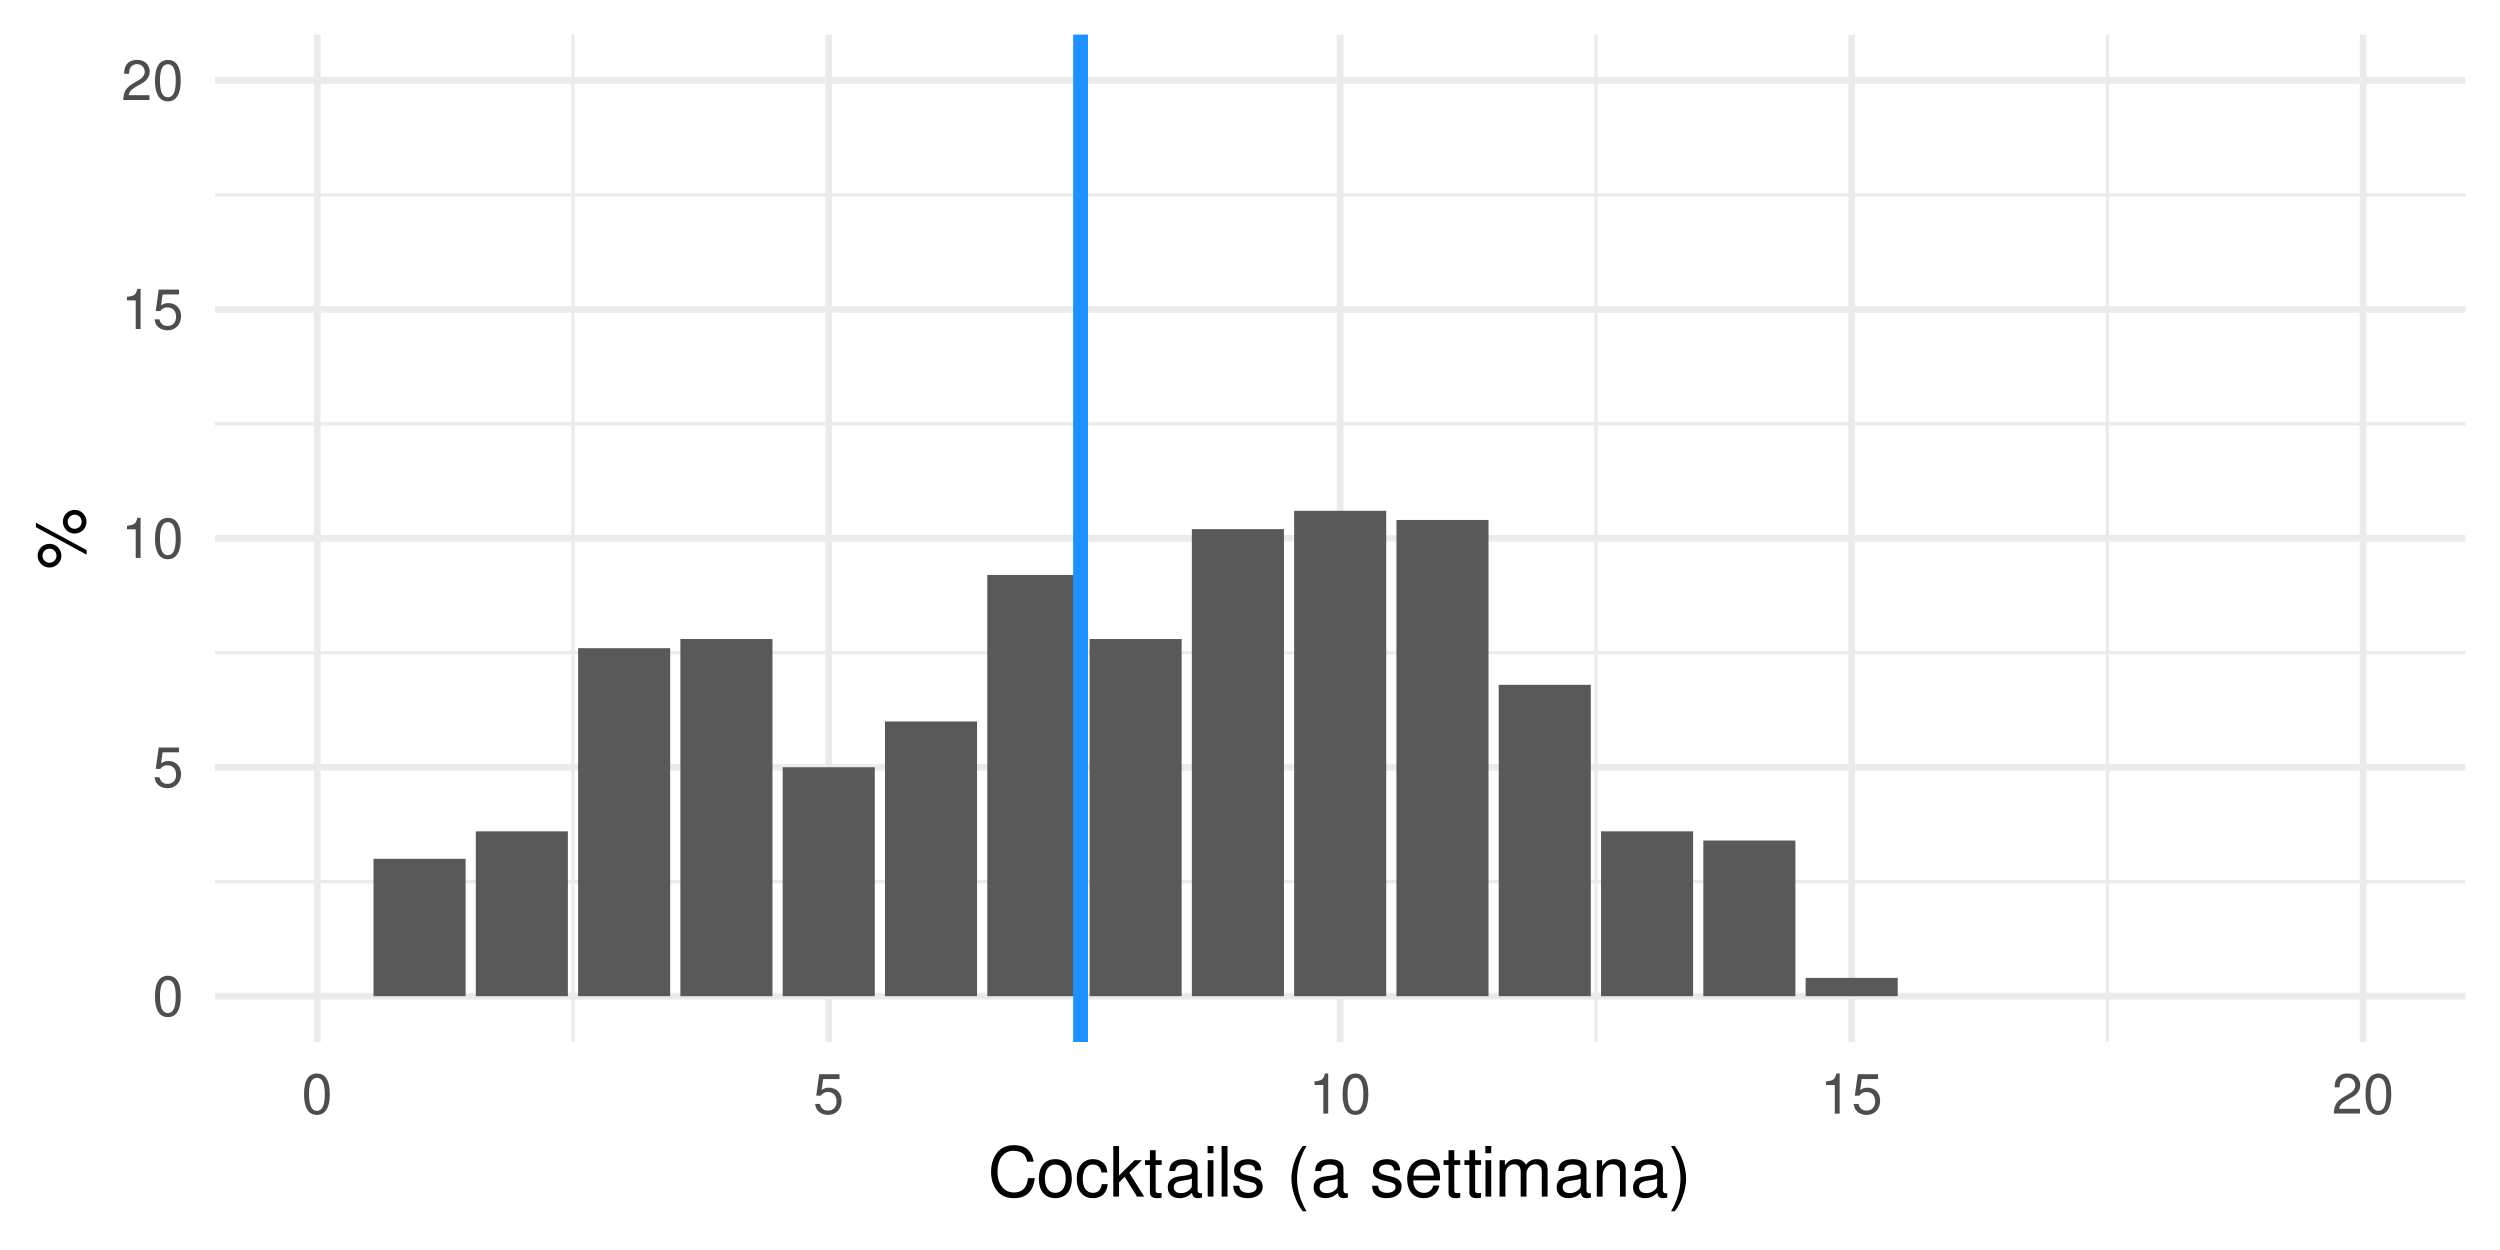
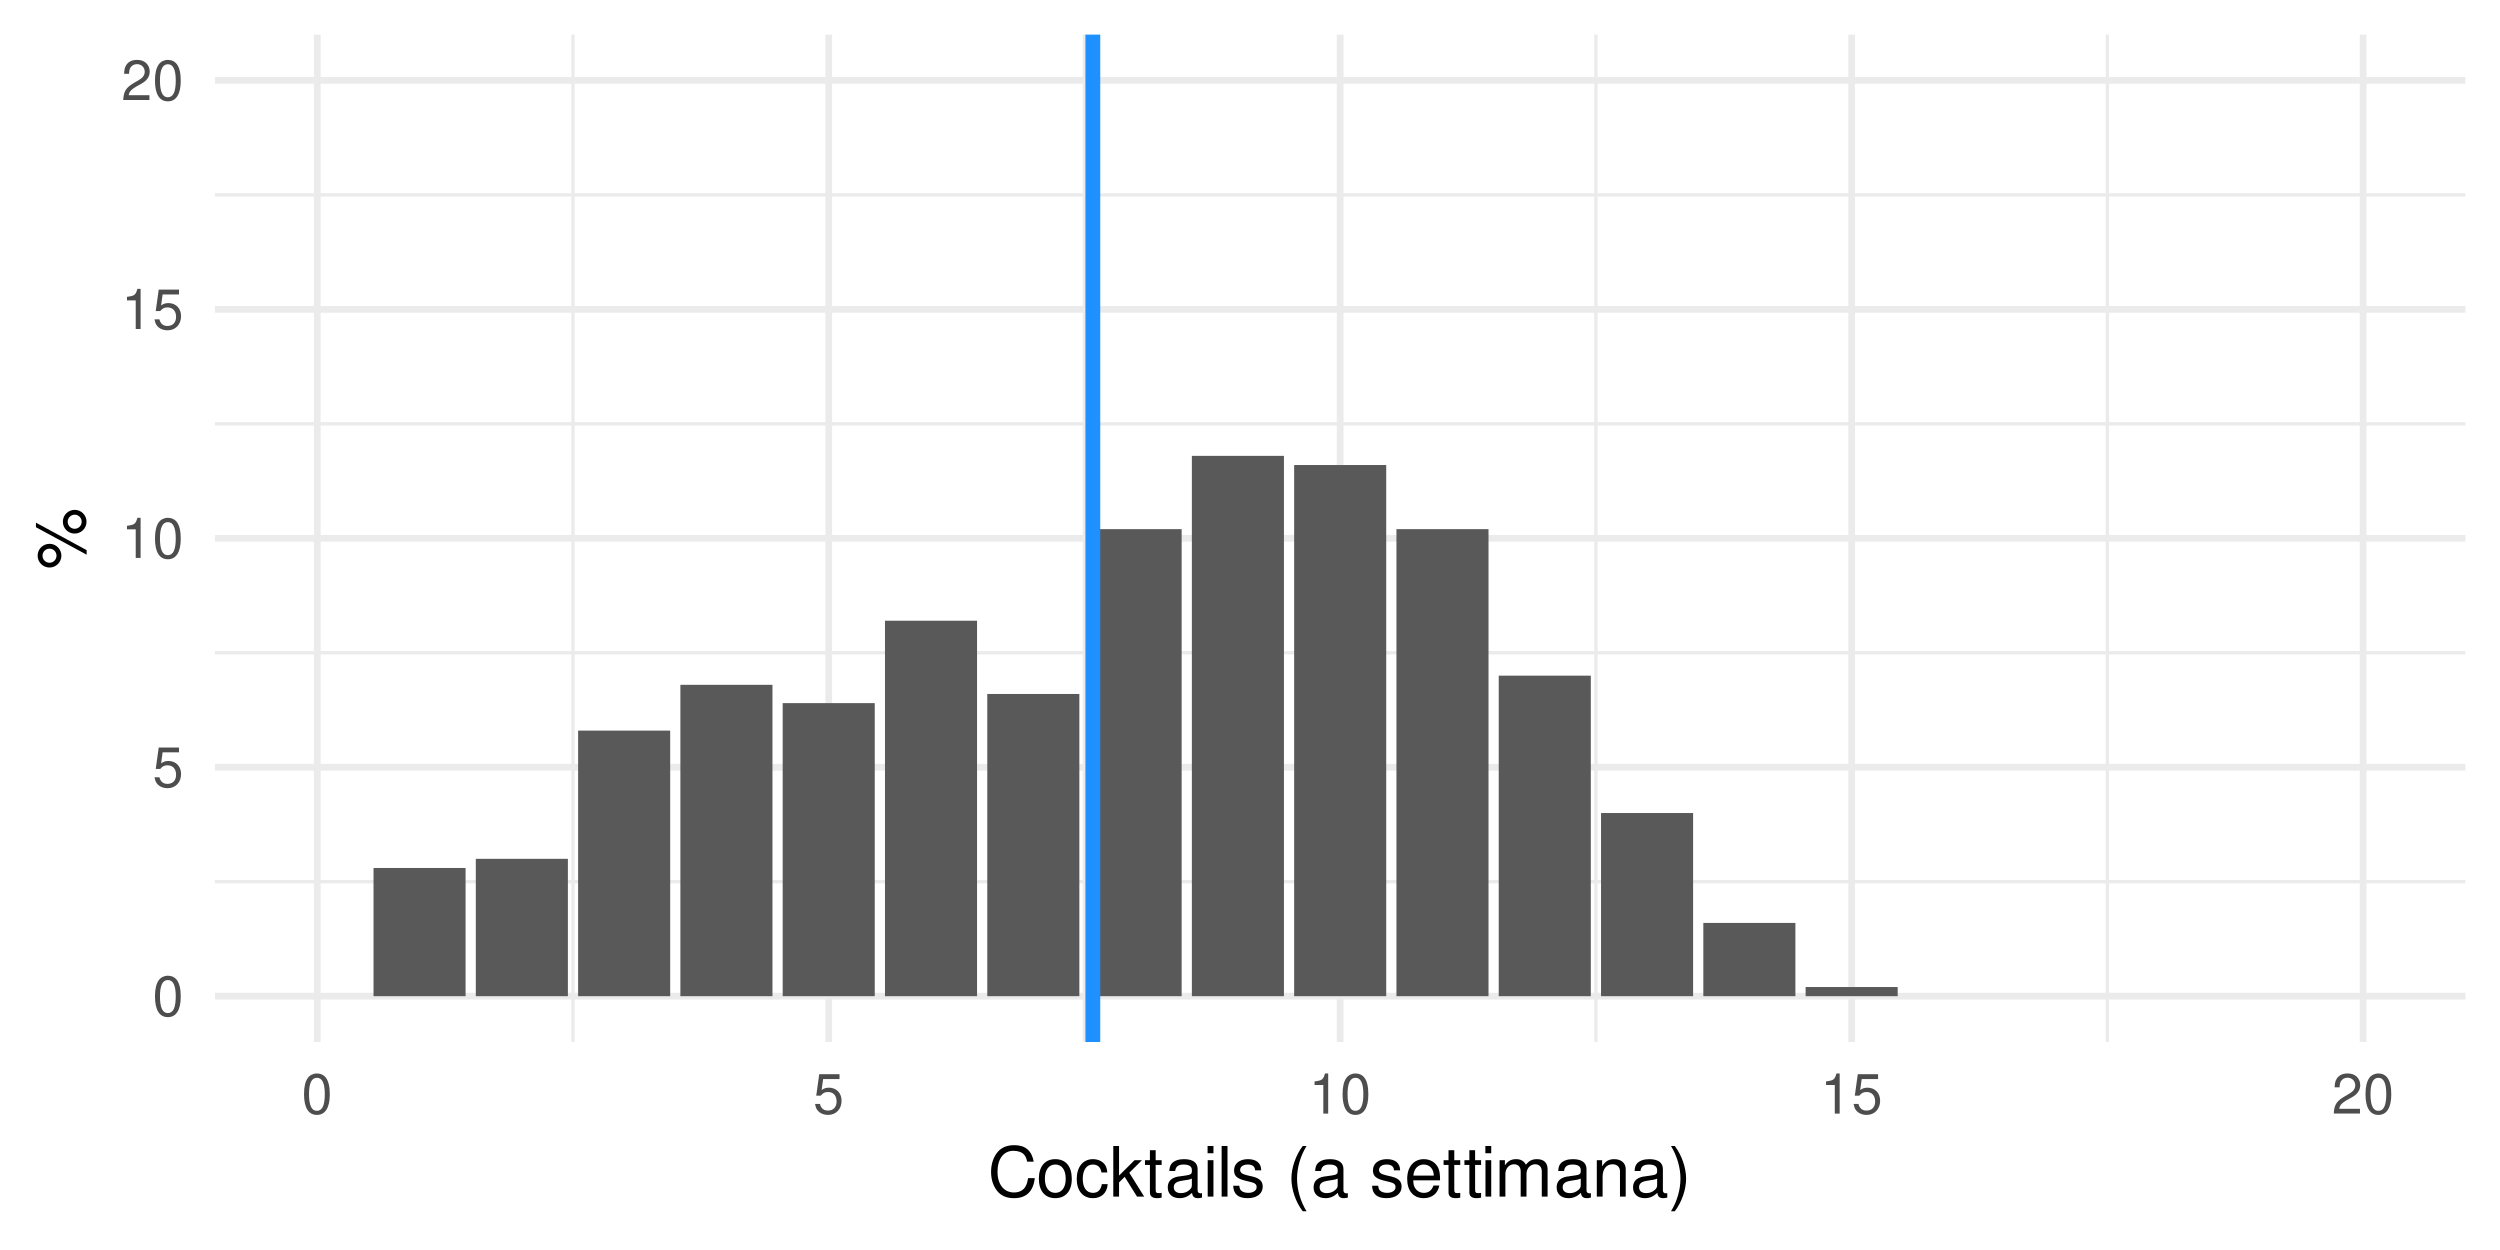
<svg xmlns="http://www.w3.org/2000/svg" xmlns:xlink="http://www.w3.org/1999/xlink" width="720pt" height="360pt" viewBox="0 0 720 360" version="1.1">
  <defs>
    <g>
      <symbol overflow="visible" id="glyph0-0">
        <path style="stroke:none;" d="" />
      </symbol>
      <symbol overflow="visible" id="glyph0-1">
        <path style="stroke:none;" d="M 4.406 -11.562 C 3.344 -11.562 2.391 -11.094 1.797 -10.297 C 1.062 -9.281 0.688 -7.75 0.688 -5.594 C 0.688 -1.703 1.969 0.375 4.406 0.375 C 6.797 0.375 8.109 -1.703 8.109 -5.5 C 8.109 -7.75 7.766 -9.25 7.016 -10.297 C 6.422 -11.109 5.469 -11.562 4.406 -11.562 Z M 4.406 -10.312 C 5.922 -10.312 6.672 -8.766 6.672 -5.625 C 6.672 -2.344 5.938 -0.797 4.375 -0.797 C 2.875 -0.797 2.125 -2.406 2.125 -5.578 C 2.125 -8.766 2.875 -10.312 4.406 -10.312 Z M 4.406 -10.312 " />
      </symbol>
      <symbol overflow="visible" id="glyph0-2">
        <path style="stroke:none;" d="M 7.609 -11.344 L 1.766 -11.344 L 0.906 -5.172 L 2.203 -5.172 C 2.859 -5.953 3.406 -6.219 4.297 -6.219 C 5.828 -6.219 6.766 -5.188 6.766 -3.5 C 6.766 -1.875 5.828 -0.875 4.281 -0.875 C 3.062 -0.875 2.297 -1.5 1.969 -2.781 L 0.562 -2.781 C 0.75 -1.859 0.906 -1.406 1.25 -0.984 C 1.891 -0.125 3.047 0.375 4.312 0.375 C 6.609 0.375 8.203 -1.297 8.203 -3.703 C 8.203 -5.938 6.719 -7.469 4.547 -7.469 C 3.75 -7.469 3.109 -7.266 2.453 -6.781 L 2.891 -9.953 L 7.609 -9.953 Z M 7.609 -11.344 " />
      </symbol>
      <symbol overflow="visible" id="glyph0-3">
        <path style="stroke:none;" d="M 4.141 -8.234 L 4.141 0 L 5.547 0 L 5.547 -11.562 L 4.625 -11.562 C 4.125 -9.797 3.812 -9.547 1.625 -9.266 L 1.625 -8.234 Z M 4.141 -8.234 " />
      </symbol>
      <symbol overflow="visible" id="glyph0-4">
        <path style="stroke:none;" d="M 8.094 -1.391 L 2.125 -1.391 C 2.266 -2.359 2.781 -2.953 4.172 -3.812 L 5.781 -4.703 C 7.359 -5.578 8.172 -6.766 8.172 -8.188 C 8.172 -9.156 7.797 -10.047 7.125 -10.672 C 6.453 -11.281 5.609 -11.562 4.547 -11.562 C 3.109 -11.562 2.031 -11.062 1.406 -10.062 C 1.016 -9.453 0.828 -8.734 0.797 -7.562 L 2.203 -7.562 C 2.25 -8.359 2.359 -8.812 2.547 -9.203 C 2.906 -9.906 3.641 -10.344 4.5 -10.344 C 5.781 -10.344 6.734 -9.406 6.734 -8.156 C 6.734 -7.234 6.203 -6.438 5.203 -5.859 L 3.734 -4.984 C 1.359 -3.625 0.672 -2.547 0.547 -0.016 L 8.094 -0.016 Z M 8.094 -1.391 " />
      </symbol>
      <symbol overflow="visible" id="glyph1-0">
        <path style="stroke:none;" d="" />
      </symbol>
      <symbol overflow="visible" id="glyph1-1">
        <path style="stroke:none;" d="M 13.234 -10.062 C 12.656 -13.266 10.812 -14.812 7.625 -14.812 C 5.656 -14.812 4.078 -14.203 3 -13 C 1.688 -11.562 0.953 -9.484 0.953 -7.125 C 0.953 -4.719 1.703 -2.656 3.062 -1.234 C 4.203 -0.078 5.641 0.453 7.547 0.453 C 11.094 0.453 13.094 -1.453 13.547 -5.312 L 11.625 -5.312 C 11.453 -4.312 11.266 -3.641 10.953 -3.062 C 10.359 -1.859 9.125 -1.188 7.562 -1.188 C 4.656 -1.188 2.812 -3.5 2.812 -7.141 C 2.812 -10.875 4.562 -13.188 7.406 -13.188 C 8.578 -13.188 9.688 -12.844 10.281 -12.266 C 10.812 -11.766 11.125 -11.156 11.344 -10.062 Z M 13.234 -10.062 " />
      </symbol>
      <symbol overflow="visible" id="glyph1-2">
        <path style="stroke:none;" d="M 5.438 -10.781 C 2.484 -10.781 0.719 -8.688 0.719 -5.156 C 0.719 -1.625 2.484 0.453 5.453 0.453 C 8.422 0.453 10.203 -1.641 10.203 -5.078 C 10.203 -8.719 8.484 -10.781 5.438 -10.781 Z M 5.453 -9.234 C 7.344 -9.234 8.453 -7.703 8.453 -5.094 C 8.453 -2.625 7.297 -1.078 5.453 -1.078 C 3.594 -1.078 2.453 -2.625 2.453 -5.156 C 2.453 -7.703 3.594 -9.234 5.453 -9.234 Z M 5.453 -9.234 " />
      </symbol>
      <symbol overflow="visible" id="glyph1-3">
        <path style="stroke:none;" d="M 9.422 -6.953 C 9.344 -7.984 9.125 -8.641 8.719 -9.219 C 8 -10.203 6.734 -10.781 5.281 -10.781 C 2.438 -10.781 0.625 -8.547 0.625 -5.062 C 0.625 -1.688 2.422 0.453 5.266 0.453 C 7.766 0.453 9.344 -1.047 9.547 -3.594 L 7.859 -3.594 C 7.578 -1.922 6.719 -1.078 5.297 -1.078 C 3.453 -1.078 2.359 -2.578 2.359 -5.062 C 2.359 -7.688 3.438 -9.234 5.266 -9.234 C 6.656 -9.234 7.547 -8.422 7.734 -6.953 Z M 9.422 -6.953 " />
      </symbol>
      <symbol overflow="visible" id="glyph1-4">
        <path style="stroke:none;" d="M 2.812 -14.578 L 1.156 -14.578 L 1.156 0 L 2.812 0 L 2.812 -4.078 L 4.438 -5.688 L 7.984 0 L 10.047 0 L 5.766 -6.859 L 9.406 -10.484 L 7.266 -10.484 L 2.812 -6.047 Z M 2.812 -14.578 " />
      </symbol>
      <symbol overflow="visible" id="glyph1-5">
        <path style="stroke:none;" d="M 5.078 -10.484 L 3.359 -10.484 L 3.359 -13.359 L 1.703 -13.359 L 1.703 -10.484 L 0.281 -10.484 L 0.281 -9.125 L 1.703 -9.125 L 1.703 -1.203 C 1.703 -0.125 2.422 0.453 3.719 0.453 C 4.156 0.453 4.516 0.422 5.078 0.312 L 5.078 -1.078 C 4.844 -1.016 4.625 -1 4.281 -1 C 3.562 -1 3.359 -1.203 3.359 -1.938 L 3.359 -9.125 L 5.078 -9.125 Z M 5.078 -10.484 " />
      </symbol>
      <symbol overflow="visible" id="glyph1-6">
        <path style="stroke:none;" d="M 10.703 -0.984 C 10.516 -0.938 10.438 -0.938 10.344 -0.938 C 9.766 -0.938 9.438 -1.234 9.438 -1.766 L 9.438 -7.922 C 9.438 -9.781 8.078 -10.781 5.5 -10.781 C 3.953 -10.781 2.734 -10.344 2.016 -9.562 C 1.547 -9.016 1.344 -8.422 1.297 -7.375 L 2.984 -7.375 C 3.125 -8.656 3.875 -9.234 5.438 -9.234 C 6.953 -9.234 7.781 -8.688 7.781 -7.688 L 7.781 -7.234 C 7.766 -6.516 7.406 -6.266 6.047 -6.078 C 3.688 -5.781 3.312 -5.703 2.688 -5.438 C 1.453 -4.922 0.844 -4 0.844 -2.641 C 0.844 -0.734 2.156 0.453 4.281 0.453 C 5.594 0.453 6.656 0 7.844 -1.078 C 7.953 0 8.484 0.453 9.562 0.453 C 9.922 0.453 10.141 0.422 10.703 0.281 Z M 7.781 -3.297 C 7.781 -2.734 7.625 -2.406 7.125 -1.938 C 6.438 -1.312 5.625 -1 4.641 -1 C 3.344 -1 2.578 -1.625 2.578 -2.688 C 2.578 -3.781 3.297 -4.344 5.094 -4.594 C 6.875 -4.844 7.219 -4.922 7.781 -5.188 Z M 7.781 -3.297 " />
      </symbol>
      <symbol overflow="visible" id="glyph1-7">
        <path style="stroke:none;" d="M 3 -10.484 L 1.344 -10.484 L 1.344 0 L 3 0 Z M 3 -14.578 L 1.312 -14.578 L 1.312 -12.484 L 3 -12.484 Z M 3 -14.578 " />
      </symbol>
      <symbol overflow="visible" id="glyph1-8">
        <path style="stroke:none;" d="M 3.047 -14.578 L 1.359 -14.578 L 1.359 0 L 3.047 0 Z M 3.047 -14.578 " />
      </symbol>
      <symbol overflow="visible" id="glyph1-9">
        <path style="stroke:none;" d="M 8.766 -7.562 C 8.734 -9.625 7.375 -10.781 4.953 -10.781 C 2.516 -10.781 0.938 -9.516 0.938 -7.578 C 0.938 -5.938 1.781 -5.156 4.266 -4.562 L 5.812 -4.188 C 6.984 -3.906 7.438 -3.484 7.438 -2.734 C 7.438 -1.734 6.453 -1.078 5 -1.078 C 4.094 -1.078 3.344 -1.344 2.922 -1.781 C 2.656 -2.078 2.547 -2.375 2.438 -3.125 L 0.688 -3.125 C 0.766 -0.703 2.125 0.453 4.859 0.453 C 7.5 0.453 9.188 -0.844 9.188 -2.859 C 9.188 -4.422 8.297 -5.281 6.219 -5.781 L 4.625 -6.156 C 3.266 -6.484 2.688 -6.922 2.688 -7.656 C 2.688 -8.641 3.547 -9.234 4.906 -9.234 C 6.234 -9.234 6.953 -8.656 7 -7.562 Z M 8.766 -7.562 " />
      </symbol>
      <symbol overflow="visible" id="glyph1-10">
        <path style="stroke:none;" d="" />
      </symbol>
      <symbol overflow="visible" id="glyph1-11">
        <path style="stroke:none;" d="M 4.719 -14.578 C 2.719 -11.953 1.453 -8.312 1.453 -5.188 C 1.453 -2.016 2.719 1.625 4.719 4.234 L 5.812 4.234 C 4.062 1.375 3.078 -1.984 3.078 -5.188 C 3.078 -8.359 4.062 -11.734 5.812 -14.578 Z M 4.719 -14.578 " />
      </symbol>
      <symbol overflow="visible" id="glyph1-12">
        <path style="stroke:none;" d="M 10.266 -4.688 C 10.266 -6.281 10.141 -7.234 9.844 -8.016 C 9.156 -9.734 7.562 -10.781 5.594 -10.781 C 2.688 -10.781 0.797 -8.562 0.797 -5.094 C 0.797 -1.641 2.594 0.453 5.562 0.453 C 7.953 0.453 9.625 -0.906 10.047 -3.188 L 8.359 -3.188 C 7.906 -1.797 6.953 -1.078 5.625 -1.078 C 4.562 -1.078 3.656 -1.562 3.094 -2.438 C 2.703 -3.047 2.562 -3.641 2.547 -4.688 Z M 2.578 -6.047 C 2.719 -7.984 3.906 -9.234 5.578 -9.234 C 7.281 -9.234 8.453 -7.922 8.453 -6.047 Z M 2.578 -6.047 " />
      </symbol>
      <symbol overflow="visible" id="glyph1-13">
        <path style="stroke:none;" d="M 1.406 -10.484 L 1.406 0 L 3.078 0 L 3.078 -6.578 C 3.078 -8.094 4.188 -9.312 5.547 -9.312 C 6.781 -9.312 7.484 -8.562 7.484 -7.219 L 7.484 0 L 9.156 0 L 9.156 -6.578 C 9.156 -8.094 10.266 -9.312 11.625 -9.312 C 12.844 -9.312 13.562 -8.547 13.562 -7.219 L 13.562 0 L 15.234 0 L 15.234 -7.859 C 15.234 -9.734 14.156 -10.781 12.203 -10.781 C 10.797 -10.781 9.953 -10.359 8.984 -9.188 C 8.359 -10.297 7.516 -10.781 6.156 -10.781 C 4.766 -10.781 3.812 -10.266 2.938 -9 L 2.938 -10.484 Z M 1.406 -10.484 " />
      </symbol>
      <symbol overflow="visible" id="glyph1-14">
        <path style="stroke:none;" d="M 1.406 -10.484 L 1.406 0 L 3.078 0 L 3.078 -5.781 C 3.078 -7.922 4.203 -9.312 5.922 -9.312 C 7.234 -9.312 8.078 -8.516 8.078 -7.266 L 8.078 0 L 9.734 0 L 9.734 -7.922 C 9.734 -9.656 8.438 -10.781 6.422 -10.781 C 4.859 -10.781 3.859 -10.188 2.938 -8.719 L 2.938 -10.484 Z M 1.406 -10.484 " />
      </symbol>
      <symbol overflow="visible" id="glyph1-15">
        <path style="stroke:none;" d="M 1.859 4.234 C 3.859 1.625 5.125 -2.016 5.125 -5.156 C 5.125 -8.312 3.859 -11.953 1.859 -14.578 L 0.766 -14.578 C 2.516 -11.719 3.5 -8.359 3.5 -5.156 C 3.5 -1.984 2.516 1.406 0.766 4.234 Z M 1.859 4.234 " />
      </symbol>
      <symbol overflow="visible" id="glyph2-0">
        <path style="stroke:none;" d="" />
      </symbol>
      <symbol overflow="visible" id="glyph2-1">
        <path style="stroke:none;" d="M -13.703 -3.984 C -13.703 -2.094 -12.156 -0.578 -10.281 -0.578 C -8.406 -0.578 -6.859 -2.094 -6.859 -4 C -6.859 -5.859 -8.406 -7.406 -10.234 -7.406 C -12.188 -7.406 -13.703 -5.906 -13.703 -3.984 Z M -12.297 -3.984 C -12.297 -5.125 -11.406 -6.016 -10.266 -6.016 C -9.156 -6.016 -8.266 -5.094 -8.266 -4 C -8.266 -2.875 -9.156 -1.953 -10.281 -1.953 C -11.406 -1.953 -12.297 -2.859 -12.297 -3.984 Z M -14.188 -12.188 L 0.406 -4.281 L 0.406 -5.594 L -14.188 -13.5 Z M -6.438 -13.766 C -6.438 -11.875 -4.922 -10.359 -3.047 -10.359 C -1.141 -10.359 0.375 -11.875 0.375 -13.781 C 0.375 -15.641 -1.141 -17.188 -3 -17.188 C -4.922 -17.188 -6.438 -15.688 -6.438 -13.766 Z M -5.047 -13.766 C -5.047 -14.906 -4.141 -15.797 -3 -15.797 C -1.922 -15.797 -1.016 -14.875 -1.016 -13.781 C -1.016 -12.641 -1.922 -11.734 -3.047 -11.734 C -4.141 -11.734 -5.047 -12.641 -5.047 -13.766 Z M -5.047 -13.766 " />
      </symbol>
    </g>
    <clipPath id="clip1">
      <path d="M 61.91 253 L 710.039 253 L 710.039 255 L 61.91 255 Z M 61.91 253 " />
    </clipPath>
    <clipPath id="clip2">
      <path d="M 61.91 187 L 710.039 187 L 710.039 189 L 61.91 189 Z M 61.91 187 " />
    </clipPath>
    <clipPath id="clip3">
      <path d="M 61.91 121 L 710.039 121 L 710.039 123 L 61.91 123 Z M 61.91 121 " />
    </clipPath>
    <clipPath id="clip4">
      <path d="M 61.91 55 L 710.039 55 L 710.039 57 L 61.91 57 Z M 61.91 55 " />
    </clipPath>
    <clipPath id="clip5">
      <path d="M 164 9.961 L 166 9.961 L 166 300.09 L 164 300.09 Z M 164 9.961 " />
    </clipPath>
    <clipPath id="clip6">
      <path d="M 311 9.961 L 313 9.961 L 313 300.09 L 311 300.09 Z M 311 9.961 " />
    </clipPath>
    <clipPath id="clip7">
      <path d="M 459 9.961 L 461 9.961 L 461 300.09 L 459 300.09 Z M 459 9.961 " />
    </clipPath>
    <clipPath id="clip8">
      <path d="M 606 9.961 L 608 9.961 L 608 300.09 L 606 300.09 Z M 606 9.961 " />
    </clipPath>
    <clipPath id="clip9">
      <path d="M 61.91 285 L 710.039 285 L 710.039 288 L 61.91 288 Z M 61.91 285 " />
    </clipPath>
    <clipPath id="clip10">
      <path d="M 61.91 219 L 710.039 219 L 710.039 222 L 61.91 222 Z M 61.91 219 " />
    </clipPath>
    <clipPath id="clip11">
      <path d="M 61.91 154 L 710.039 154 L 710.039 156 L 61.91 156 Z M 61.91 154 " />
    </clipPath>
    <clipPath id="clip12">
      <path d="M 61.91 88 L 710.039 88 L 710.039 91 L 61.91 91 Z M 61.91 88 " />
    </clipPath>
    <clipPath id="clip13">
      <path d="M 61.91 22 L 710.039 22 L 710.039 25 L 61.91 25 Z M 61.91 22 " />
    </clipPath>
    <clipPath id="clip14">
      <path d="M 90 9.961 L 93 9.961 L 93 300.09 L 90 300.09 Z M 90 9.961 " />
    </clipPath>
    <clipPath id="clip15">
      <path d="M 237 9.961 L 240 9.961 L 240 300.09 L 237 300.09 Z M 237 9.961 " />
    </clipPath>
    <clipPath id="clip16">
      <path d="M 385 9.961 L 387 9.961 L 387 300.09 L 385 300.09 Z M 385 9.961 " />
    </clipPath>
    <clipPath id="clip17">
      <path d="M 532 9.961 L 535 9.961 L 535 300.09 L 532 300.09 Z M 532 9.961 " />
    </clipPath>
    <clipPath id="clip18">
      <path d="M 679 9.961 L 682 9.961 L 682 300.09 L 679 300.09 Z M 679 9.961 " />
    </clipPath>
    <clipPath id="clip19">
-       <path d="M 309 9.961 L 314 9.961 L 314 300.09 L 309 300.09 Z M 309 9.961 " />
+       <path d="M 312 9.961 L 317 9.961 L 317 300.09 L 312 300.09 Z M 312 9.961 " />
    </clipPath>
  </defs>
  <g id="surface55">
    <rect x="0" y="0" width="720" height="360" style="fill:rgb(100%,100%,100%);fill-opacity:1;stroke:none;" />
    <rect x="0" y="0" width="720" height="360" style="fill:rgb(100%,100%,100%);fill-opacity:1;stroke:none;" />
    <g clip-path="url(#clip1)" clip-rule="nonzero">
      <path style="fill:none;stroke-width:0.97;stroke-linecap:butt;stroke-linejoin:round;stroke:rgb(92.157%,92.157%,92.157%);stroke-opacity:1;stroke-miterlimit:10;" d="M 61.91 253.934 L 710.039 253.934 " />
    </g>
    <g clip-path="url(#clip2)" clip-rule="nonzero">
      <path style="fill:none;stroke-width:0.97;stroke-linecap:butt;stroke-linejoin:round;stroke:rgb(92.157%,92.157%,92.157%);stroke-opacity:1;stroke-miterlimit:10;" d="M 61.91 187.996 L 710.039 187.996 " />
    </g>
    <g clip-path="url(#clip3)" clip-rule="nonzero">
      <path style="fill:none;stroke-width:0.97;stroke-linecap:butt;stroke-linejoin:round;stroke:rgb(92.157%,92.157%,92.157%);stroke-opacity:1;stroke-miterlimit:10;" d="M 61.91 122.059 L 710.039 122.059 " />
    </g>
    <g clip-path="url(#clip4)" clip-rule="nonzero">
      <path style="fill:none;stroke-width:0.97;stroke-linecap:butt;stroke-linejoin:round;stroke:rgb(92.157%,92.157%,92.157%);stroke-opacity:1;stroke-miterlimit:10;" d="M 61.91 56.121 L 710.039 56.121 " />
    </g>
    <g clip-path="url(#clip5)" clip-rule="nonzero">
      <path style="fill:none;stroke-width:0.97;stroke-linecap:butt;stroke-linejoin:round;stroke:rgb(92.157%,92.157%,92.157%);stroke-opacity:1;stroke-miterlimit:10;" d="M 165.02 300.09 L 165.02 9.961 " />
    </g>
    <g clip-path="url(#clip6)" clip-rule="nonzero">
      <path style="fill:none;stroke-width:0.97;stroke-linecap:butt;stroke-linejoin:round;stroke:rgb(92.157%,92.157%,92.157%);stroke-opacity:1;stroke-miterlimit:10;" d="M 312.324 300.09 L 312.324 9.961 " />
    </g>
    <g clip-path="url(#clip7)" clip-rule="nonzero">
      <path style="fill:none;stroke-width:0.97;stroke-linecap:butt;stroke-linejoin:round;stroke:rgb(92.157%,92.157%,92.157%);stroke-opacity:1;stroke-miterlimit:10;" d="M 459.625 300.09 L 459.625 9.961 " />
    </g>
    <g clip-path="url(#clip8)" clip-rule="nonzero">
      <path style="fill:none;stroke-width:0.97;stroke-linecap:butt;stroke-linejoin:round;stroke:rgb(92.157%,92.157%,92.157%);stroke-opacity:1;stroke-miterlimit:10;" d="M 606.926 300.09 L 606.926 9.961 " />
    </g>
    <g clip-path="url(#clip9)" clip-rule="nonzero">
      <path style="fill:none;stroke-width:1.94;stroke-linecap:butt;stroke-linejoin:round;stroke:rgb(92.157%,92.157%,92.157%);stroke-opacity:1;stroke-miterlimit:10;" d="M 61.91 286.902 L 710.039 286.902 " />
    </g>
    <g clip-path="url(#clip10)" clip-rule="nonzero">
      <path style="fill:none;stroke-width:1.94;stroke-linecap:butt;stroke-linejoin:round;stroke:rgb(92.157%,92.157%,92.157%);stroke-opacity:1;stroke-miterlimit:10;" d="M 61.91 220.965 L 710.039 220.965 " />
    </g>
    <g clip-path="url(#clip11)" clip-rule="nonzero">
      <path style="fill:none;stroke-width:1.94;stroke-linecap:butt;stroke-linejoin:round;stroke:rgb(92.157%,92.157%,92.157%);stroke-opacity:1;stroke-miterlimit:10;" d="M 61.91 155.027 L 710.039 155.027 " />
    </g>
    <g clip-path="url(#clip12)" clip-rule="nonzero">
      <path style="fill:none;stroke-width:1.94;stroke-linecap:butt;stroke-linejoin:round;stroke:rgb(92.157%,92.157%,92.157%);stroke-opacity:1;stroke-miterlimit:10;" d="M 61.91 89.09 L 710.039 89.09 " />
    </g>
    <g clip-path="url(#clip13)" clip-rule="nonzero">
      <path style="fill:none;stroke-width:1.94;stroke-linecap:butt;stroke-linejoin:round;stroke:rgb(92.157%,92.157%,92.157%);stroke-opacity:1;stroke-miterlimit:10;" d="M 61.91 23.148 L 710.039 23.148 " />
    </g>
    <g clip-path="url(#clip14)" clip-rule="nonzero">
      <path style="fill:none;stroke-width:1.94;stroke-linecap:butt;stroke-linejoin:round;stroke:rgb(92.157%,92.157%,92.157%);stroke-opacity:1;stroke-miterlimit:10;" d="M 91.371 300.09 L 91.371 9.961 " />
    </g>
    <g clip-path="url(#clip15)" clip-rule="nonzero">
      <path style="fill:none;stroke-width:1.94;stroke-linecap:butt;stroke-linejoin:round;stroke:rgb(92.157%,92.157%,92.157%);stroke-opacity:1;stroke-miterlimit:10;" d="M 238.672 300.09 L 238.672 9.961 " />
    </g>
    <g clip-path="url(#clip16)" clip-rule="nonzero">
      <path style="fill:none;stroke-width:1.94;stroke-linecap:butt;stroke-linejoin:round;stroke:rgb(92.157%,92.157%,92.157%);stroke-opacity:1;stroke-miterlimit:10;" d="M 385.973 300.09 L 385.973 9.961 " />
    </g>
    <g clip-path="url(#clip17)" clip-rule="nonzero">
      <path style="fill:none;stroke-width:1.94;stroke-linecap:butt;stroke-linejoin:round;stroke:rgb(92.157%,92.157%,92.157%);stroke-opacity:1;stroke-miterlimit:10;" d="M 533.277 300.09 L 533.277 9.961 " />
    </g>
    <g clip-path="url(#clip18)" clip-rule="nonzero">
      <path style="fill:none;stroke-width:1.94;stroke-linecap:butt;stroke-linejoin:round;stroke:rgb(92.157%,92.157%,92.157%);stroke-opacity:1;stroke-miterlimit:10;" d="M 680.578 300.09 L 680.578 9.961 " />
    </g>
-     <path style=" stroke:none;fill-rule:nonzero;fill:rgb(34.902%,34.902%,34.902%);fill-opacity:1;" d="M 107.574 286.902 L 134.09 286.902 L 134.09 247.34 L 107.574 247.34 Z M 107.574 286.902 " />
-     <path style=" stroke:none;fill-rule:nonzero;fill:rgb(34.902%,34.902%,34.902%);fill-opacity:1;" d="M 137.035 286.902 L 163.551 286.902 L 163.551 239.426 L 137.035 239.426 Z M 137.035 286.902 " />
-     <path style=" stroke:none;fill-rule:nonzero;fill:rgb(34.902%,34.902%,34.902%);fill-opacity:1;" d="M 166.496 286.902 L 193.012 286.902 L 193.012 186.676 L 166.496 186.676 Z M 166.496 286.902 " />
-     <path style=" stroke:none;fill-rule:nonzero;fill:rgb(34.902%,34.902%,34.902%);fill-opacity:1;" d="M 195.953 286.902 L 222.469 286.902 L 222.469 184.039 L 195.953 184.039 Z M 195.953 286.902 " />
-     <path style=" stroke:none;fill-rule:nonzero;fill:rgb(34.902%,34.902%,34.902%);fill-opacity:1;" d="M 225.414 286.902 L 251.93 286.902 L 251.93 220.965 L 225.414 220.965 Z M 225.414 286.902 " />
-     <path style=" stroke:none;fill-rule:nonzero;fill:rgb(34.902%,34.902%,34.902%);fill-opacity:1;" d="M 254.875 286.902 L 281.391 286.902 L 281.391 207.777 L 254.875 207.777 Z M 254.875 286.902 " />
-     <path style=" stroke:none;fill-rule:nonzero;fill:rgb(34.902%,34.902%,34.902%);fill-opacity:1;" d="M 284.336 286.902 L 310.852 286.902 L 310.852 165.578 L 284.336 165.578 Z M 284.336 286.902 " />
-     <path style=" stroke:none;fill-rule:nonzero;fill:rgb(34.902%,34.902%,34.902%);fill-opacity:1;" d="M 313.797 286.902 L 340.312 286.902 L 340.312 184.039 L 313.797 184.039 Z M 313.797 286.902 " />
-     <path style=" stroke:none;fill-rule:nonzero;fill:rgb(34.902%,34.902%,34.902%);fill-opacity:1;" d="M 343.258 286.902 L 369.773 286.902 L 369.773 152.391 L 343.258 152.391 Z M 343.258 286.902 " />
-     <path style=" stroke:none;fill-rule:nonzero;fill:rgb(34.902%,34.902%,34.902%);fill-opacity:1;" d="M 372.715 286.902 L 399.23 286.902 L 399.23 147.113 L 372.715 147.113 Z M 372.715 286.902 " />
-     <path style=" stroke:none;fill-rule:nonzero;fill:rgb(34.902%,34.902%,34.902%);fill-opacity:1;" d="M 402.176 286.902 L 428.691 286.902 L 428.691 149.75 L 402.176 149.75 Z M 402.176 286.902 " />
-     <path style=" stroke:none;fill-rule:nonzero;fill:rgb(34.902%,34.902%,34.902%);fill-opacity:1;" d="M 431.637 286.902 L 458.152 286.902 L 458.152 197.227 L 431.637 197.227 Z M 431.637 286.902 " />
-     <path style=" stroke:none;fill-rule:nonzero;fill:rgb(34.902%,34.902%,34.902%);fill-opacity:1;" d="M 461.098 286.902 L 487.613 286.902 L 487.613 239.426 L 461.098 239.426 Z M 461.098 286.902 " />
-     <path style=" stroke:none;fill-rule:nonzero;fill:rgb(34.902%,34.902%,34.902%);fill-opacity:1;" d="M 490.559 286.902 L 517.074 286.902 L 517.074 242.066 L 490.559 242.066 Z M 490.559 286.902 " />
-     <path style=" stroke:none;fill-rule:nonzero;fill:rgb(34.902%,34.902%,34.902%);fill-opacity:1;" d="M 520.02 286.902 L 546.535 286.902 L 546.535 281.629 L 520.02 281.629 Z M 520.02 286.902 " />
+     <path style=" stroke:none;fill-rule:nonzero;fill:rgb(34.902%,34.902%,34.902%);fill-opacity:1;" d="M 107.574 286.902 L 134.09 286.902 L 134.09 249.977 L 107.574 249.977 Z M 107.574 286.902 " />
+     <path style=" stroke:none;fill-rule:nonzero;fill:rgb(34.902%,34.902%,34.902%);fill-opacity:1;" d="M 137.035 286.902 L 163.551 286.902 L 163.551 247.34 L 137.035 247.34 Z M 137.035 286.902 " />
+     <path style=" stroke:none;fill-rule:nonzero;fill:rgb(34.902%,34.902%,34.902%);fill-opacity:1;" d="M 166.496 286.902 L 193.012 286.902 L 193.012 210.414 L 166.496 210.414 Z M 166.496 286.902 " />
+     <path style=" stroke:none;fill-rule:nonzero;fill:rgb(34.902%,34.902%,34.902%);fill-opacity:1;" d="M 195.953 286.902 L 222.469 286.902 L 222.469 197.227 L 195.953 197.227 Z M 195.953 286.902 " />
+     <path style=" stroke:none;fill-rule:nonzero;fill:rgb(34.902%,34.902%,34.902%);fill-opacity:1;" d="M 225.414 286.902 L 251.93 286.902 L 251.93 202.5 L 225.414 202.5 Z M 225.414 286.902 " />
+     <path style=" stroke:none;fill-rule:nonzero;fill:rgb(34.902%,34.902%,34.902%);fill-opacity:1;" d="M 254.875 286.902 L 281.391 286.902 L 281.391 178.766 L 254.875 178.766 Z M 254.875 286.902 " />
+     <path style=" stroke:none;fill-rule:nonzero;fill:rgb(34.902%,34.902%,34.902%);fill-opacity:1;" d="M 284.336 286.902 L 310.852 286.902 L 310.852 199.863 L 284.336 199.863 Z M 284.336 286.902 " />
+     <path style=" stroke:none;fill-rule:nonzero;fill:rgb(34.902%,34.902%,34.902%);fill-opacity:1;" d="M 313.797 286.902 L 340.312 286.902 L 340.312 152.391 L 313.797 152.391 Z M 313.797 286.902 " />
+     <path style=" stroke:none;fill-rule:nonzero;fill:rgb(34.902%,34.902%,34.902%);fill-opacity:1;" d="M 343.258 286.902 L 369.773 286.902 L 369.773 131.289 L 343.258 131.289 Z M 343.258 286.902 " />
+     <path style=" stroke:none;fill-rule:nonzero;fill:rgb(34.902%,34.902%,34.902%);fill-opacity:1;" d="M 372.715 286.902 L 399.23 286.902 L 399.23 133.926 L 372.715 133.926 Z M 372.715 286.902 " />
+     <path style=" stroke:none;fill-rule:nonzero;fill:rgb(34.902%,34.902%,34.902%);fill-opacity:1;" d="M 402.176 286.902 L 428.691 286.902 L 428.691 152.391 L 402.176 152.391 Z M 402.176 286.902 " />
+     <path style=" stroke:none;fill-rule:nonzero;fill:rgb(34.902%,34.902%,34.902%);fill-opacity:1;" d="M 431.637 286.902 L 458.152 286.902 L 458.152 194.59 L 431.637 194.59 Z M 431.637 286.902 " />
+     <path style=" stroke:none;fill-rule:nonzero;fill:rgb(34.902%,34.902%,34.902%);fill-opacity:1;" d="M 461.098 286.902 L 487.613 286.902 L 487.613 234.152 L 461.098 234.152 Z M 461.098 286.902 " />
+     <path style=" stroke:none;fill-rule:nonzero;fill:rgb(34.902%,34.902%,34.902%);fill-opacity:1;" d="M 490.559 286.902 L 517.074 286.902 L 517.074 265.801 L 490.559 265.801 Z M 490.559 286.902 " />
+     <path style=" stroke:none;fill-rule:nonzero;fill:rgb(34.902%,34.902%,34.902%);fill-opacity:1;" d="M 520.02 286.902 L 546.535 286.902 L 546.535 284.266 L 520.02 284.266 Z M 520.02 286.902 " />
    <g clip-path="url(#clip19)" clip-rule="nonzero">
-       <path style="fill:none;stroke-width:4.268;stroke-linecap:butt;stroke-linejoin:round;stroke:rgb(11.765%,56.471%,100%);stroke-opacity:1;stroke-miterlimit:10;" d="M 311.203 300.09 L 311.203 9.961 " />
+       <path style="fill:none;stroke-width:4.268;stroke-linecap:butt;stroke-linejoin:round;stroke:rgb(11.765%,56.471%,100%);stroke-opacity:1;stroke-miterlimit:10;" d="M 314.738 300.09 L 314.738 9.961 " />
    </g>
    <g style="fill:rgb(30.196%,30.196%,30.196%);fill-opacity:1;">
      <use xlink:href="#glyph0-1" x="43.945" y="292.566" />
    </g>
    <g style="fill:rgb(30.196%,30.196%,30.196%);fill-opacity:1;">
      <use xlink:href="#glyph0-2" x="43.945" y="226.629" />
    </g>
    <g style="fill:rgb(30.196%,30.196%,30.196%);fill-opacity:1;">
      <use xlink:href="#glyph0-3" x="34.945" y="160.691" />
      <use xlink:href="#glyph0-1" x="43.945" y="160.691" />
    </g>
    <g style="fill:rgb(30.196%,30.196%,30.196%);fill-opacity:1;">
      <use xlink:href="#glyph0-3" x="34.945" y="94.754" />
      <use xlink:href="#glyph0-2" x="43.945" y="94.754" />
    </g>
    <g style="fill:rgb(30.196%,30.196%,30.196%);fill-opacity:1;">
      <use xlink:href="#glyph0-4" x="34.945" y="28.812" />
      <use xlink:href="#glyph0-1" x="43.945" y="28.812" />
    </g>
    <g style="fill:rgb(30.196%,30.196%,30.196%);fill-opacity:1;">
      <use xlink:href="#glyph0-1" x="86.871" y="320.719" />
    </g>
    <g style="fill:rgb(30.196%,30.196%,30.196%);fill-opacity:1;">
      <use xlink:href="#glyph0-2" x="234.172" y="320.719" />
    </g>
    <g style="fill:rgb(30.196%,30.196%,30.196%);fill-opacity:1;">
      <use xlink:href="#glyph0-3" x="376.973" y="320.719" />
      <use xlink:href="#glyph0-1" x="385.973" y="320.719" />
    </g>
    <g style="fill:rgb(30.196%,30.196%,30.196%);fill-opacity:1;">
      <use xlink:href="#glyph0-3" x="524.277" y="320.719" />
      <use xlink:href="#glyph0-2" x="533.277" y="320.719" />
    </g>
    <g style="fill:rgb(30.196%,30.196%,30.196%);fill-opacity:1;">
      <use xlink:href="#glyph0-4" x="671.578" y="320.719" />
      <use xlink:href="#glyph0-1" x="680.578" y="320.719" />
    </g>
    <g style="fill:rgb(0%,0%,0%);fill-opacity:1;">
      <use xlink:href="#glyph1-1" x="284.473" y="344.619" />
      <use xlink:href="#glyph1-2" x="298.473" y="344.619" />
      <use xlink:href="#glyph1-3" x="309.473" y="344.619" />
      <use xlink:href="#glyph1-4" x="319.473" y="344.619" />
      <use xlink:href="#glyph1-5" x="329.473" y="344.619" />
      <use xlink:href="#glyph1-6" x="335.473" y="344.619" />
      <use xlink:href="#glyph1-7" x="346.473" y="344.619" />
      <use xlink:href="#glyph1-8" x="350.473" y="344.619" />
      <use xlink:href="#glyph1-9" x="354.473" y="344.619" />
      <use xlink:href="#glyph1-10" x="364.473" y="344.619" />
      <use xlink:href="#glyph1-11" x="370.473" y="344.619" />
      <use xlink:href="#glyph1-6" x="377.473" y="344.619" />
      <use xlink:href="#glyph1-10" x="388.473" y="344.619" />
      <use xlink:href="#glyph1-9" x="394.473" y="344.619" />
      <use xlink:href="#glyph1-12" x="404.473" y="344.619" />
      <use xlink:href="#glyph1-5" x="415.473" y="344.619" />
      <use xlink:href="#glyph1-5" x="421.473" y="344.619" />
      <use xlink:href="#glyph1-7" x="426.473" y="344.619" />
      <use xlink:href="#glyph1-13" x="430.473" y="344.619" />
      <use xlink:href="#glyph1-6" x="447.473" y="344.619" />
      <use xlink:href="#glyph1-14" x="458.473" y="344.619" />
      <use xlink:href="#glyph1-6" x="469.473" y="344.619" />
      <use xlink:href="#glyph1-15" x="480.473" y="344.619" />
    </g>
    <g style="fill:rgb(0%,0%,0%);fill-opacity:1;">
      <use xlink:href="#glyph2-1" x="24.541" y="164.027" />
    </g>
  </g>
</svg>
